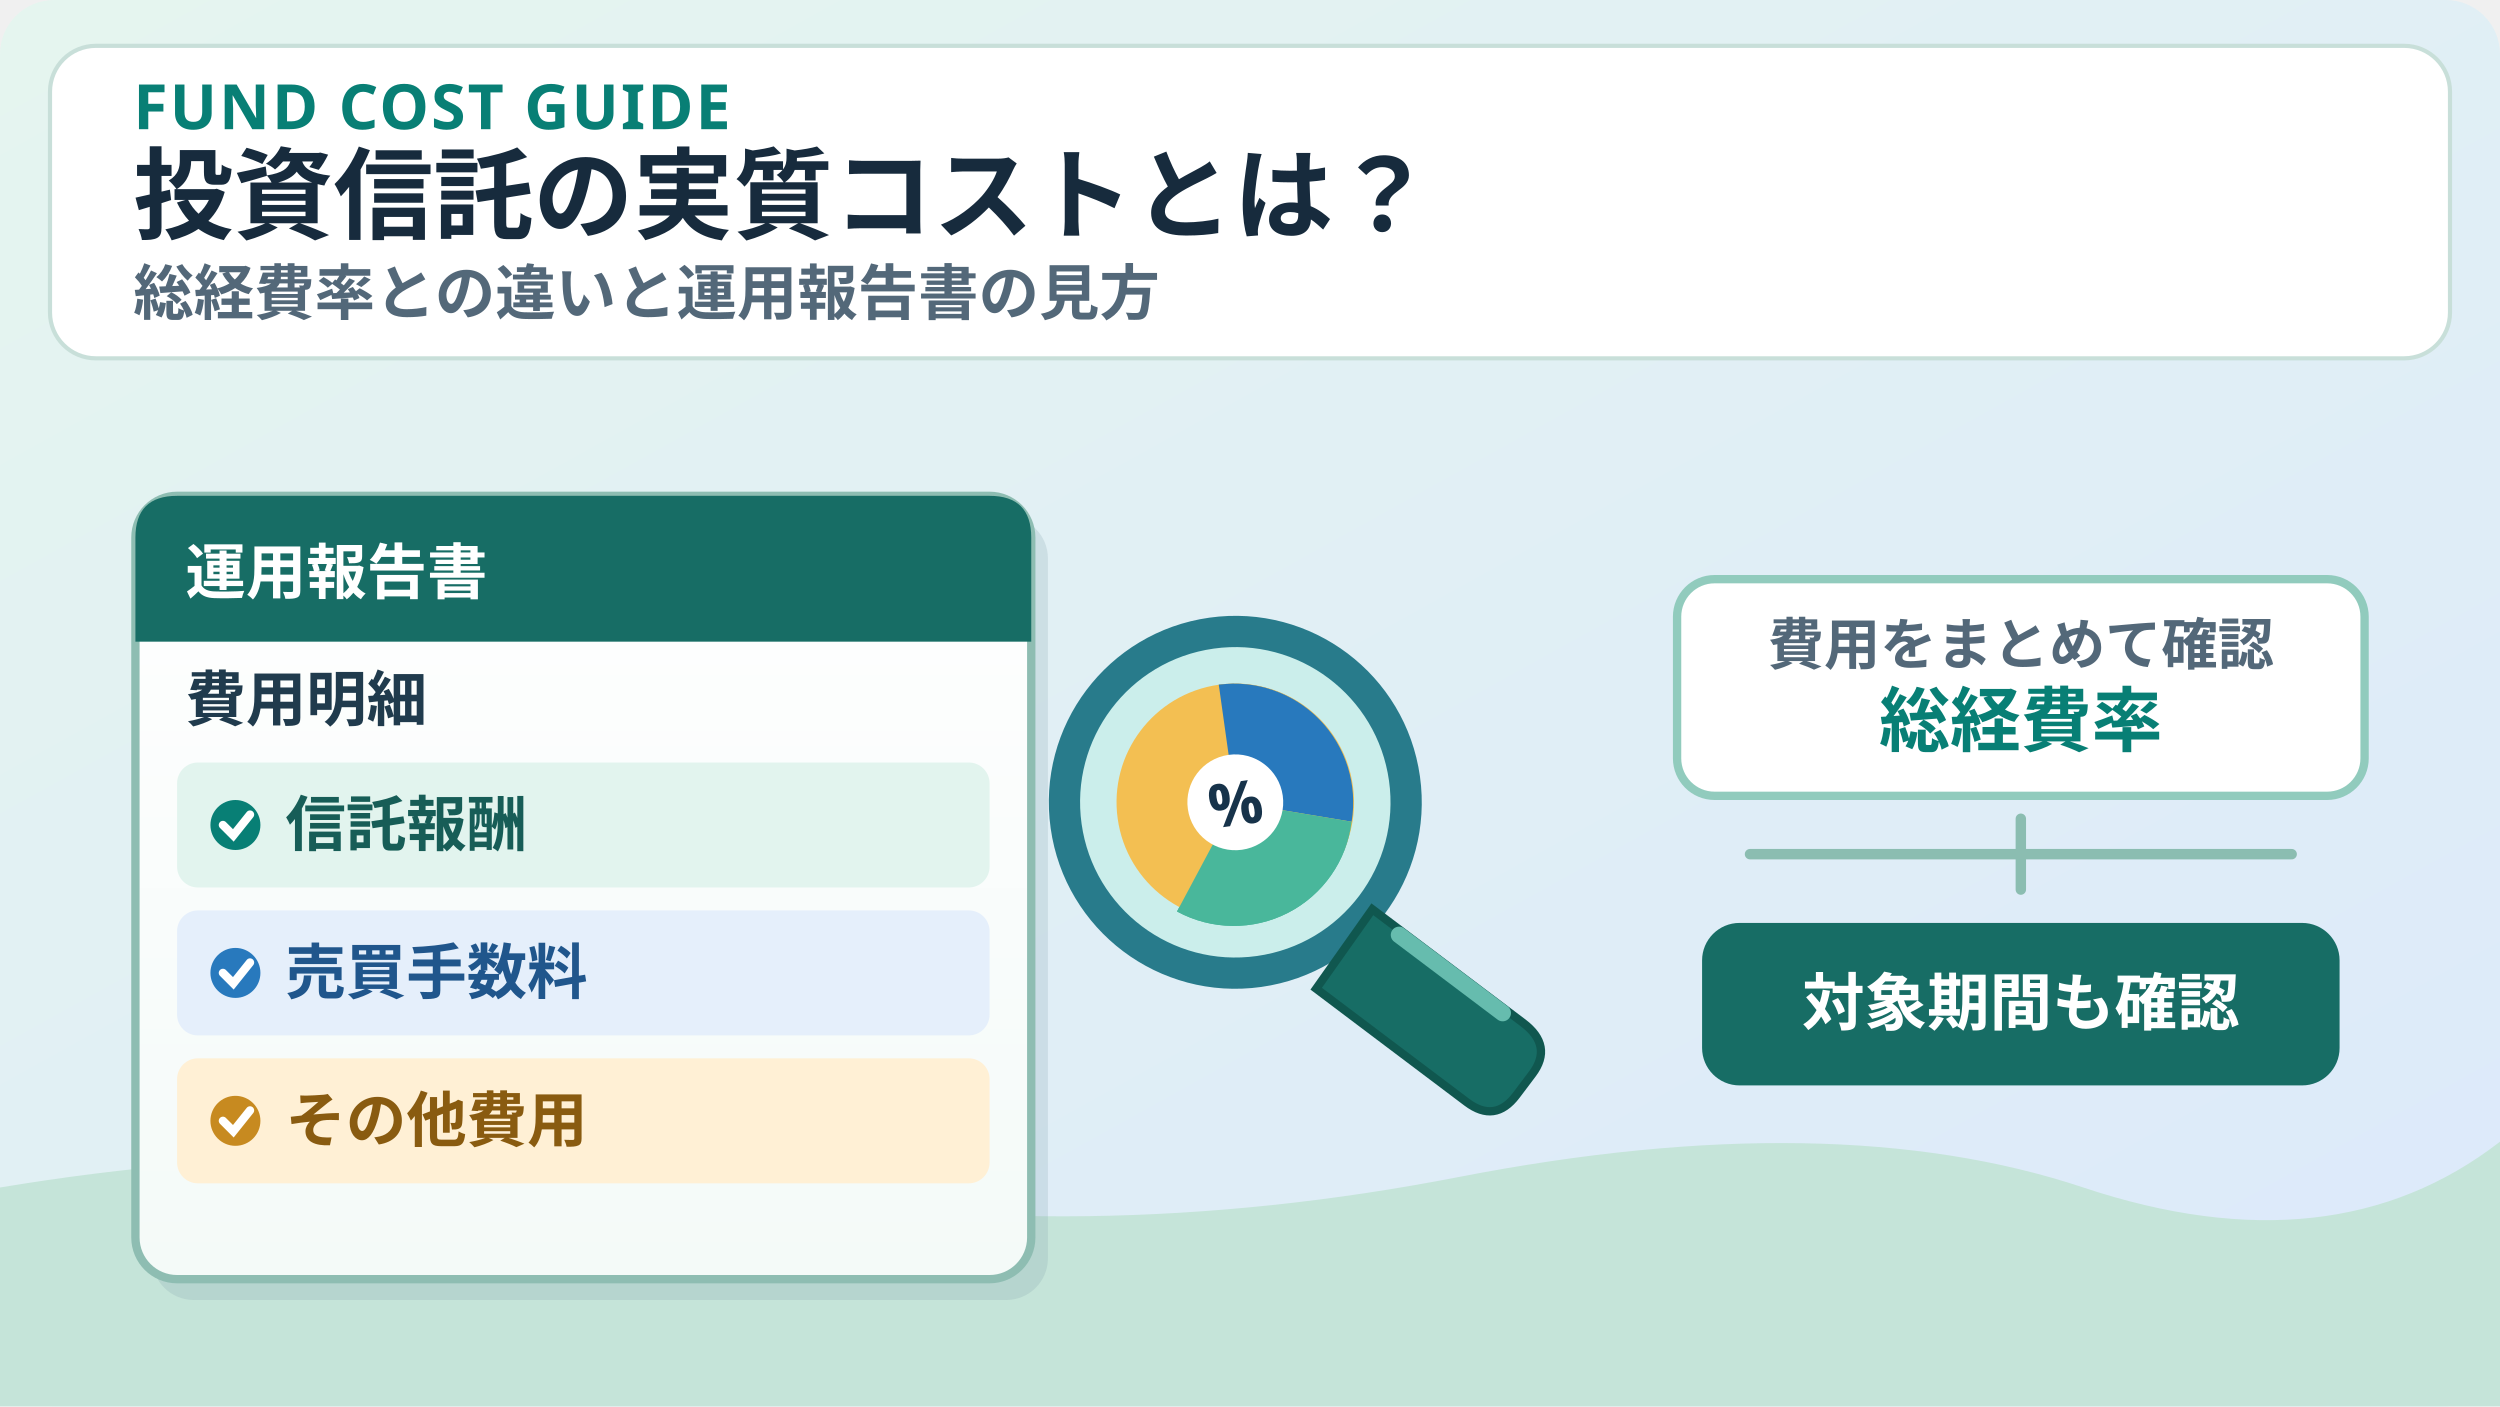
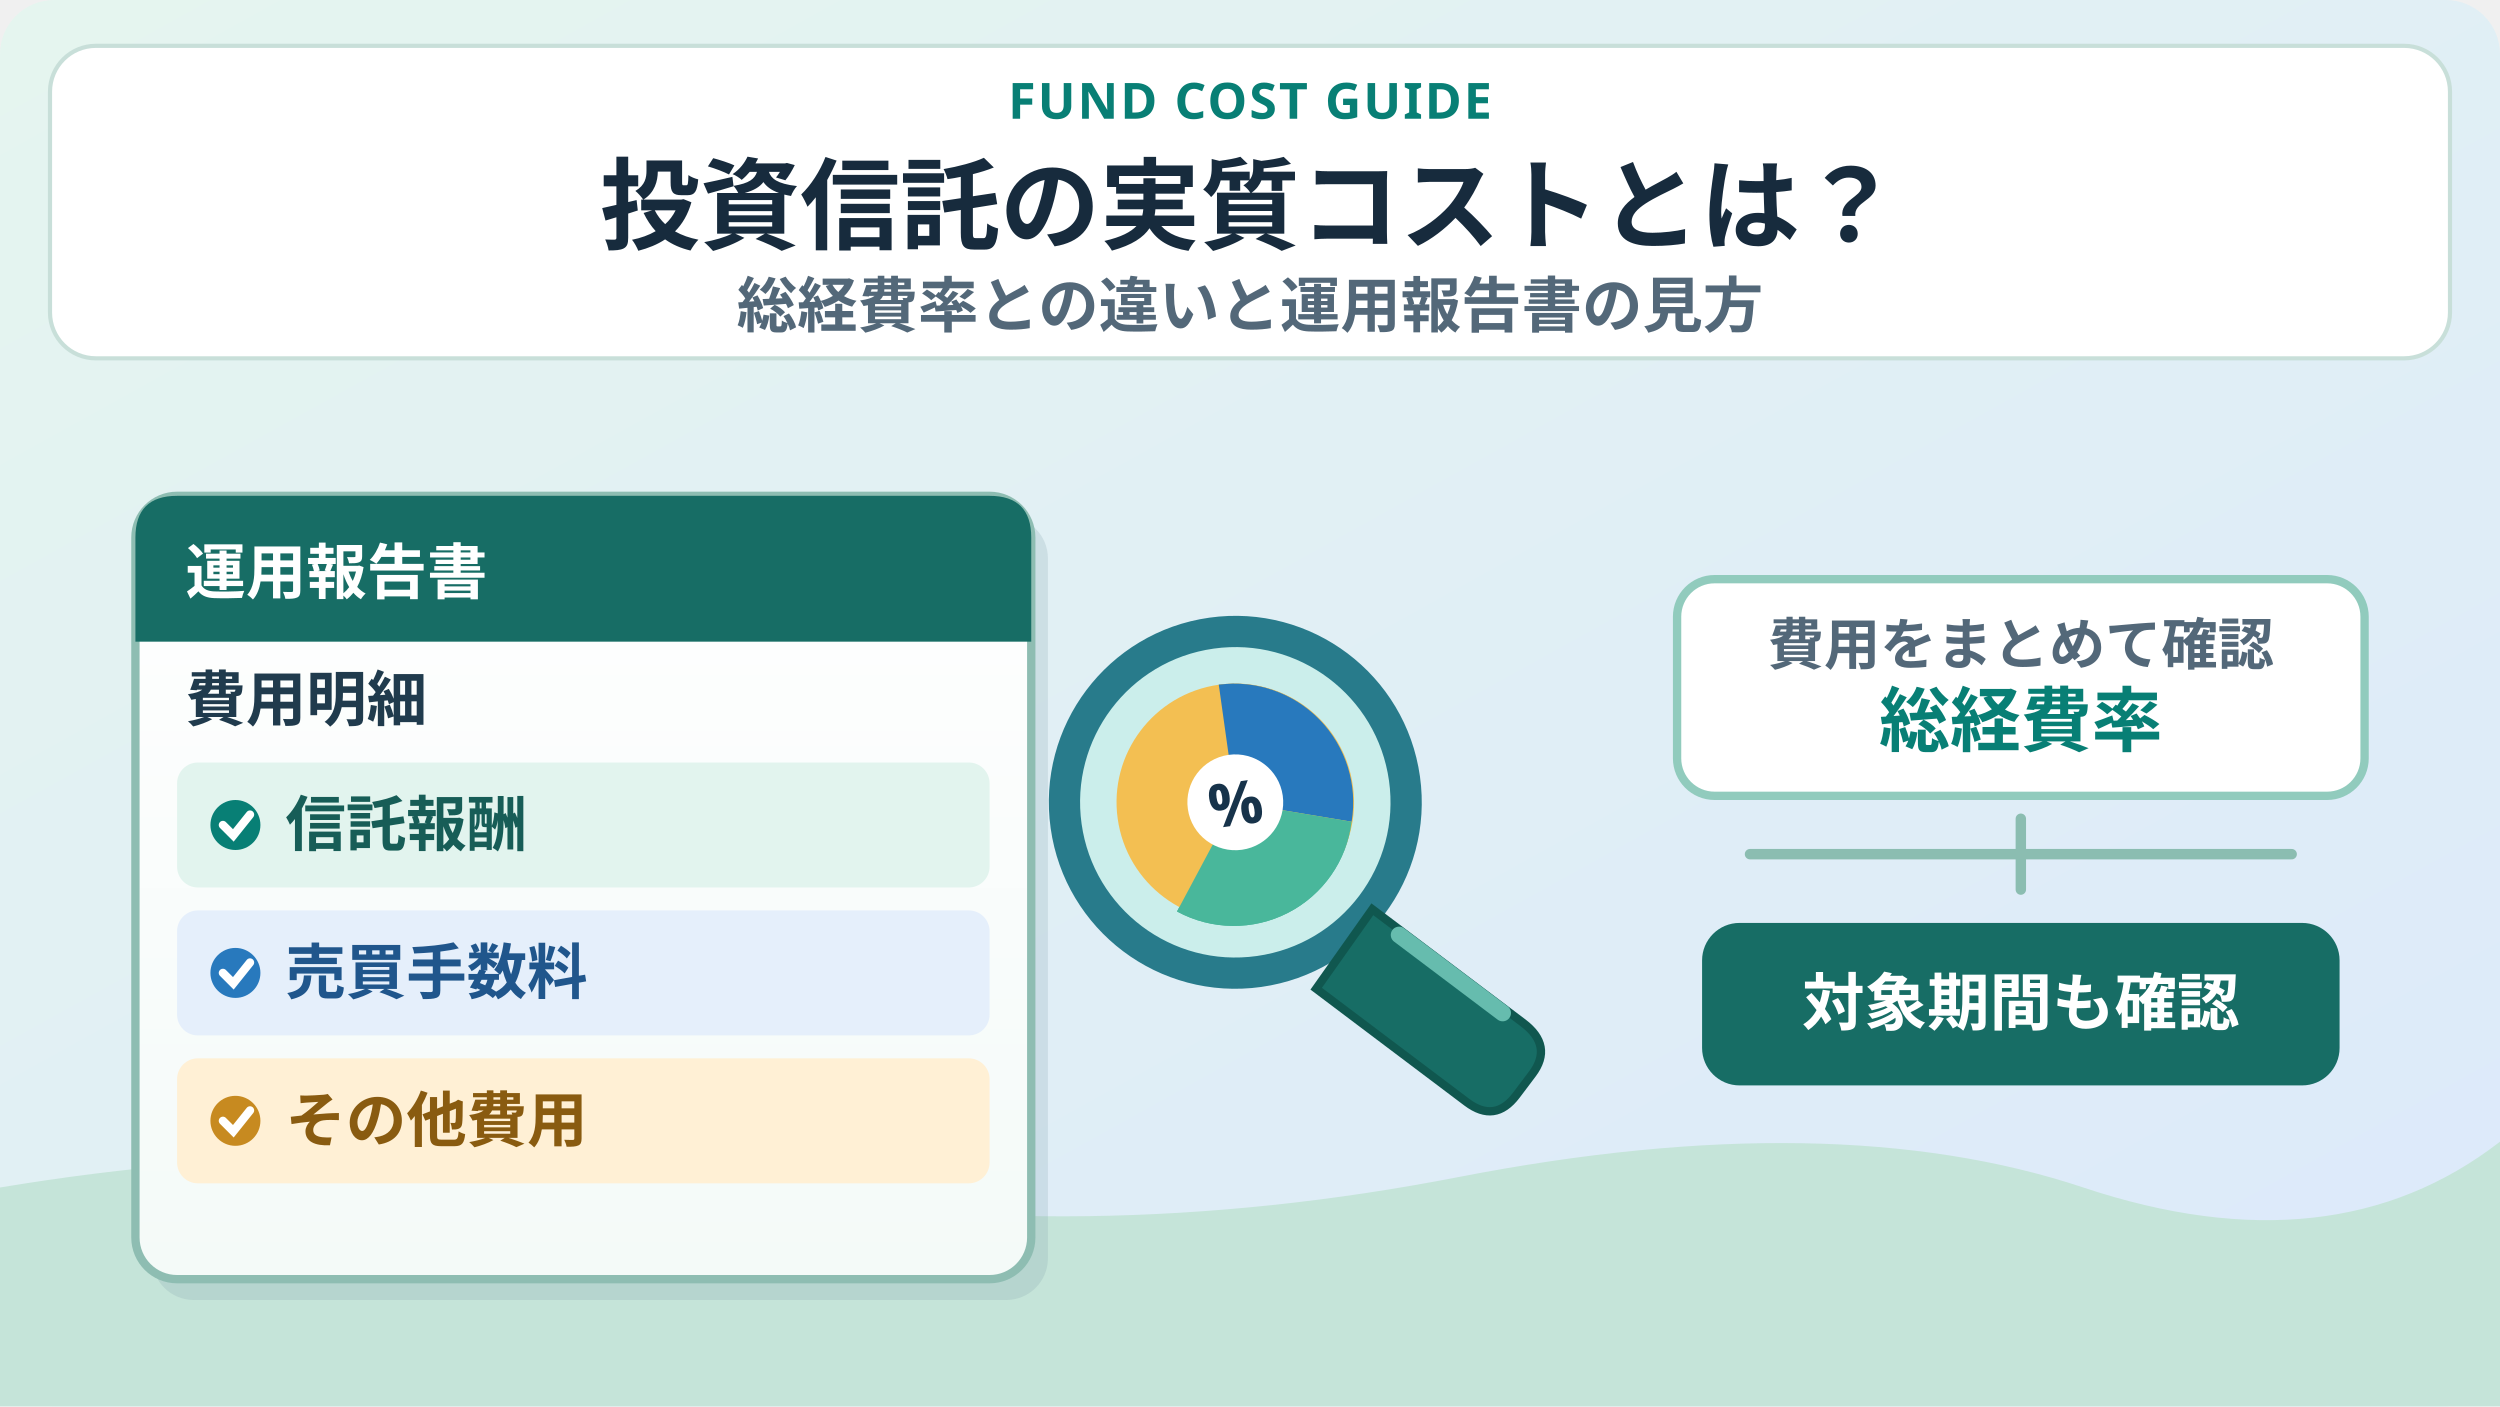
<svg xmlns="http://www.w3.org/2000/svg" width="1200" height="675" viewBox="0 0 1200 675" role="img" aria-labelledby="title desc">
  <defs>
    <linearGradient id="bg" x1="0" y1="0" x2="1" y2="1">
      <stop stop-color="#e5f5ef" />
      <stop offset="1" stop-color="#dce9fb" />
    </linearGradient>
    <linearGradient id="paper" x1="0" y1="0" x2="0" y2="1">
      <stop stop-color="#fff" />
      <stop offset="1" stop-color="#f4faf8" />
    </linearGradient>
  </defs>
  <rect width="1200" height="675" rx="26" fill="url(#bg)" />
  <rect x="24" y="22" width="1152" height="150" rx="22" fill="#fff" stroke="#c8dfd9" stroke-width="2" />
-   <text x="64" y="62" font-family="sans-serif" font-size="30" font-weight="800" letter-spacing="1" fill="#087f75">FUND COST GUIDE</text>
-   <text x="64" y="111" font-family="sans-serif" font-size="48" font-weight="800" fill="#172b3d">投資信託の実質コストとは？</text>
-   <text x="64" y="151" font-family="sans-serif" font-size="29" font-weight="650" fill="#536879">総経費率との違いと運用報告書の見方</text>
+   <text x="600" y="57" text-anchor="middle" font-family="sans-serif" font-size="24" font-weight="800" letter-spacing="1" fill="#087f75">FUND COST GUIDE</text>
+   <text x="600" y="116" text-anchor="middle" font-family="sans-serif" font-size="48" font-weight="800" fill="#172b3d">投資信託の実質コストとは？</text>
+   <text x="600" y="157" text-anchor="middle" font-family="sans-serif" font-size="29" font-weight="650" fill="#536879">総経費率との違いと運用報告書の見方</text>
  <path d="M0 570Q180 540 350 570T700 565T1000 570T1200 548V675H0Z" fill="#c5e4d9" />
  <g transform="translate(65 238)">
    <rect x="8" y="10" width="430" height="376" rx="20" fill="#7899a3" opacity=".2" />
    <rect width="430" height="376" rx="20" fill="url(#paper)" stroke="#8ebdb2" stroke-width="4" />
    <path d="M0 20Q0 0 20 0H410Q430 0 430 20V70H0Z" fill="#176d65" />
    <text x="24" y="47" font-family="sans-serif" font-size="29" font-weight="800" fill="#fff">運用報告書</text>
    <text x="24" y="108" font-family="sans-serif" font-size="29" font-weight="800" fill="#203b4d">費用明細</text>
    <g font-family="sans-serif" font-size="29" font-weight="700">
      <rect x="20" y="128" width="390" height="60" rx="10" fill="#e2f4ee" />
      <circle cx="48" cy="158" r="12" fill="#087f75" />
      <path d="M42 158l5 5 8-10" fill="none" stroke="#fff" stroke-width="4" stroke-linecap="round" />
      <text x="72" y="168" fill="#175d57">信託報酬</text>
      <rect x="20" y="199" width="390" height="60" rx="10" fill="#e5effb" />
      <circle cx="48" cy="229" r="12" fill="#2879bd" />
      <path d="M42 229l5 5 8-10" fill="none" stroke="#fff" stroke-width="4" stroke-linecap="round" />
      <text x="72" y="239" fill="#20568c">売買手数料</text>
      <rect x="20" y="270" width="390" height="60" rx="10" fill="#fff0d5" />
      <circle cx="48" cy="300" r="12" fill="#c78a20" />
      <path d="M42 300l5 5 8-10" fill="none" stroke="#fff" stroke-width="4" stroke-linecap="round" />
      <text x="72" y="310" fill="#895b10">その他費用</text>
    </g>
  </g>
  <g transform="translate(480 300) rotate(-8)">
    <circle cx="100" cy="100" r="82" fill="#c9eeea" fill-opacity=".9" stroke="#287b8b" stroke-width="15" />
    <path d="M158 160L222 224Q235 237 223 249L214 258Q202 270 190 258L126 194Z" fill="#176d65" stroke="#10574f" stroke-width="4" />
    <path d="M169 174L213 218" stroke="#66bcae" stroke-width="8" stroke-linecap="round" />
    <path d="M100 43A57 57 0 0 1 154 117L100 100Z" fill="#2879bd" />
    <path d="M100 100L154 117A57 57 0 0 1 65 148Z" fill="#49b79b" />
    <path d="M100 43A57 57 0 1 0 100 157A57 57 0 0 0 100 43Z" fill="#f3bf52" />
    <path d="M100 100L100 43A57 57 0 0 1 154 117Z" fill="#2879bd" />
    <path d="M100 100L154 117A57 57 0 0 1 65 148Z" fill="#49b79b" />
    <circle cx="100" cy="100" r="23" fill="#fff" />
    <text x="100" y="111" text-anchor="middle" font-family="sans-serif" font-size="29" font-weight="800" fill="#17334a">%</text>
  </g>
  <g transform="translate(805 278)">
    <rect width="330" height="104" rx="18" fill="#fff" stroke="#91cbbd" stroke-width="4" />
    <text x="165" y="41" text-anchor="middle" font-family="sans-serif" font-size="27" font-weight="700" fill="#536879">費用をまとめて確認</text>
    <text x="165" y="80" text-anchor="middle" font-family="sans-serif" font-size="34" font-weight="800" fill="#087f75">総経費率</text>
    <path d="M35 132H295" stroke="#8bbdb1" stroke-width="5" stroke-linecap="round" />
    <path d="M165 115V149" stroke="#8bbdb1" stroke-width="5" stroke-linecap="round" />
    <rect x="12" y="165" width="306" height="78" rx="18" fill="#176d65" />
    <text x="165" y="214" text-anchor="middle" font-family="sans-serif" font-size="30" font-weight="800" fill="#fff">対象期間も確認</text>
  </g>
</svg>
